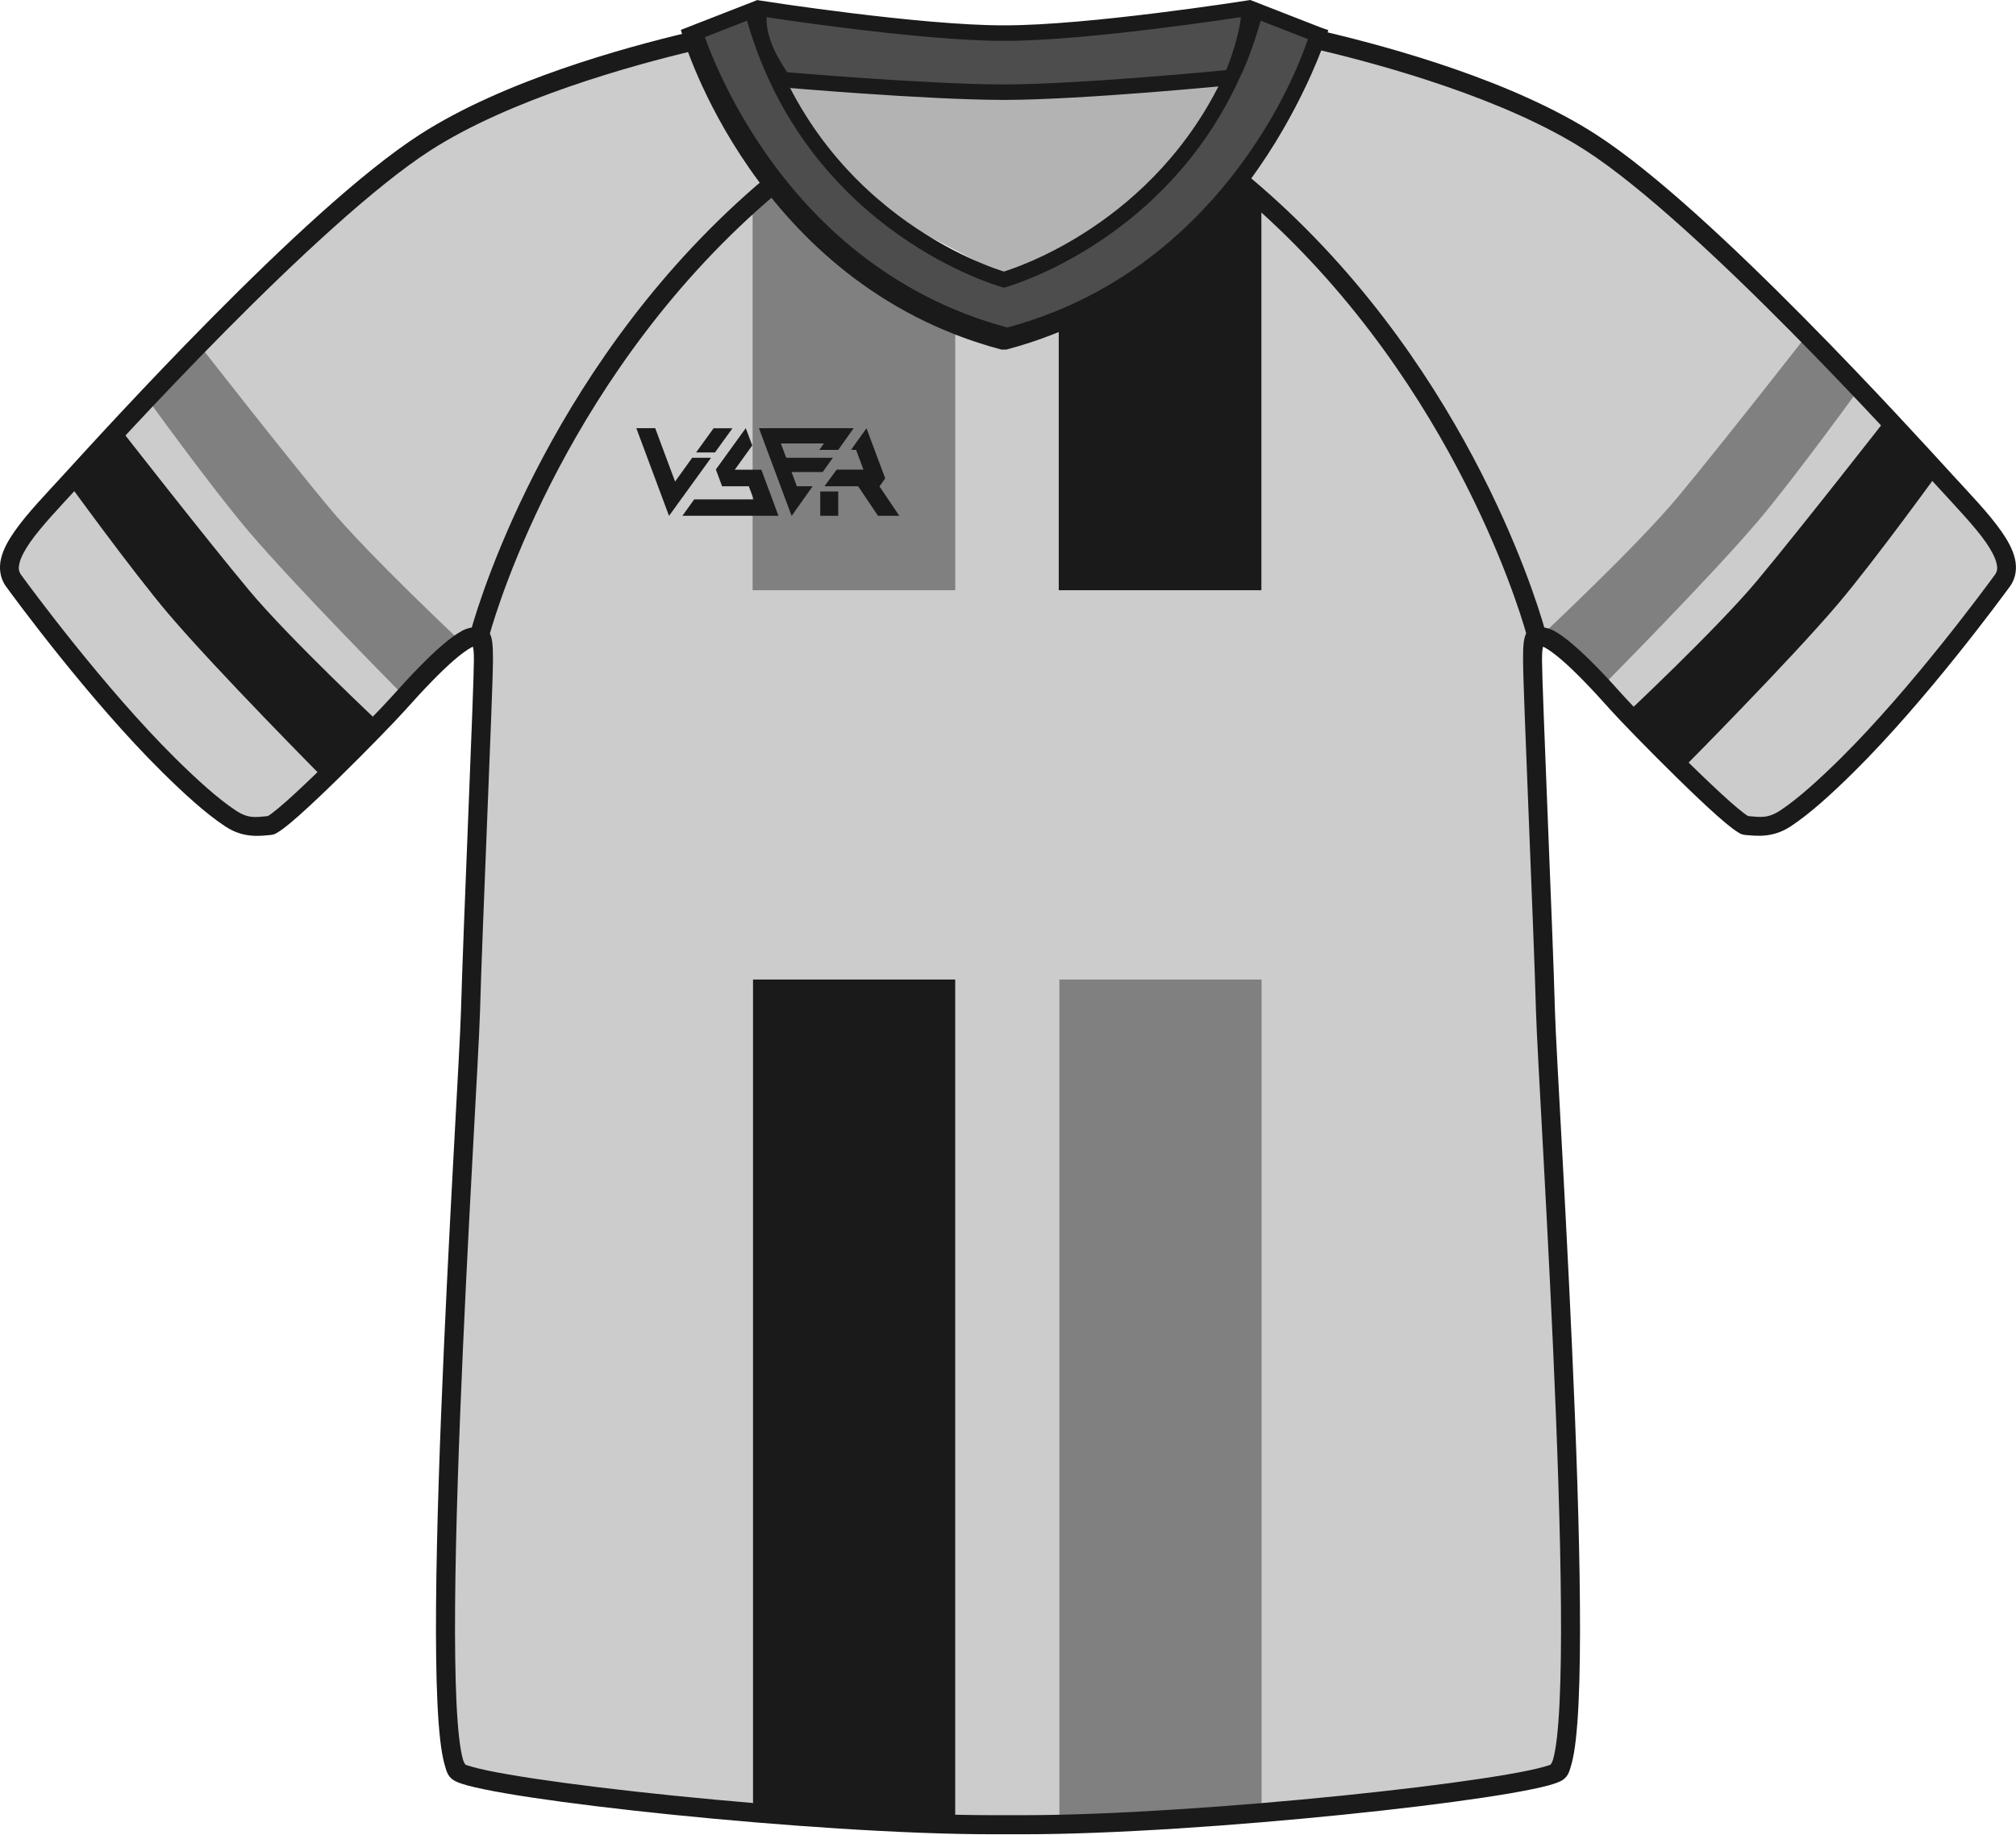
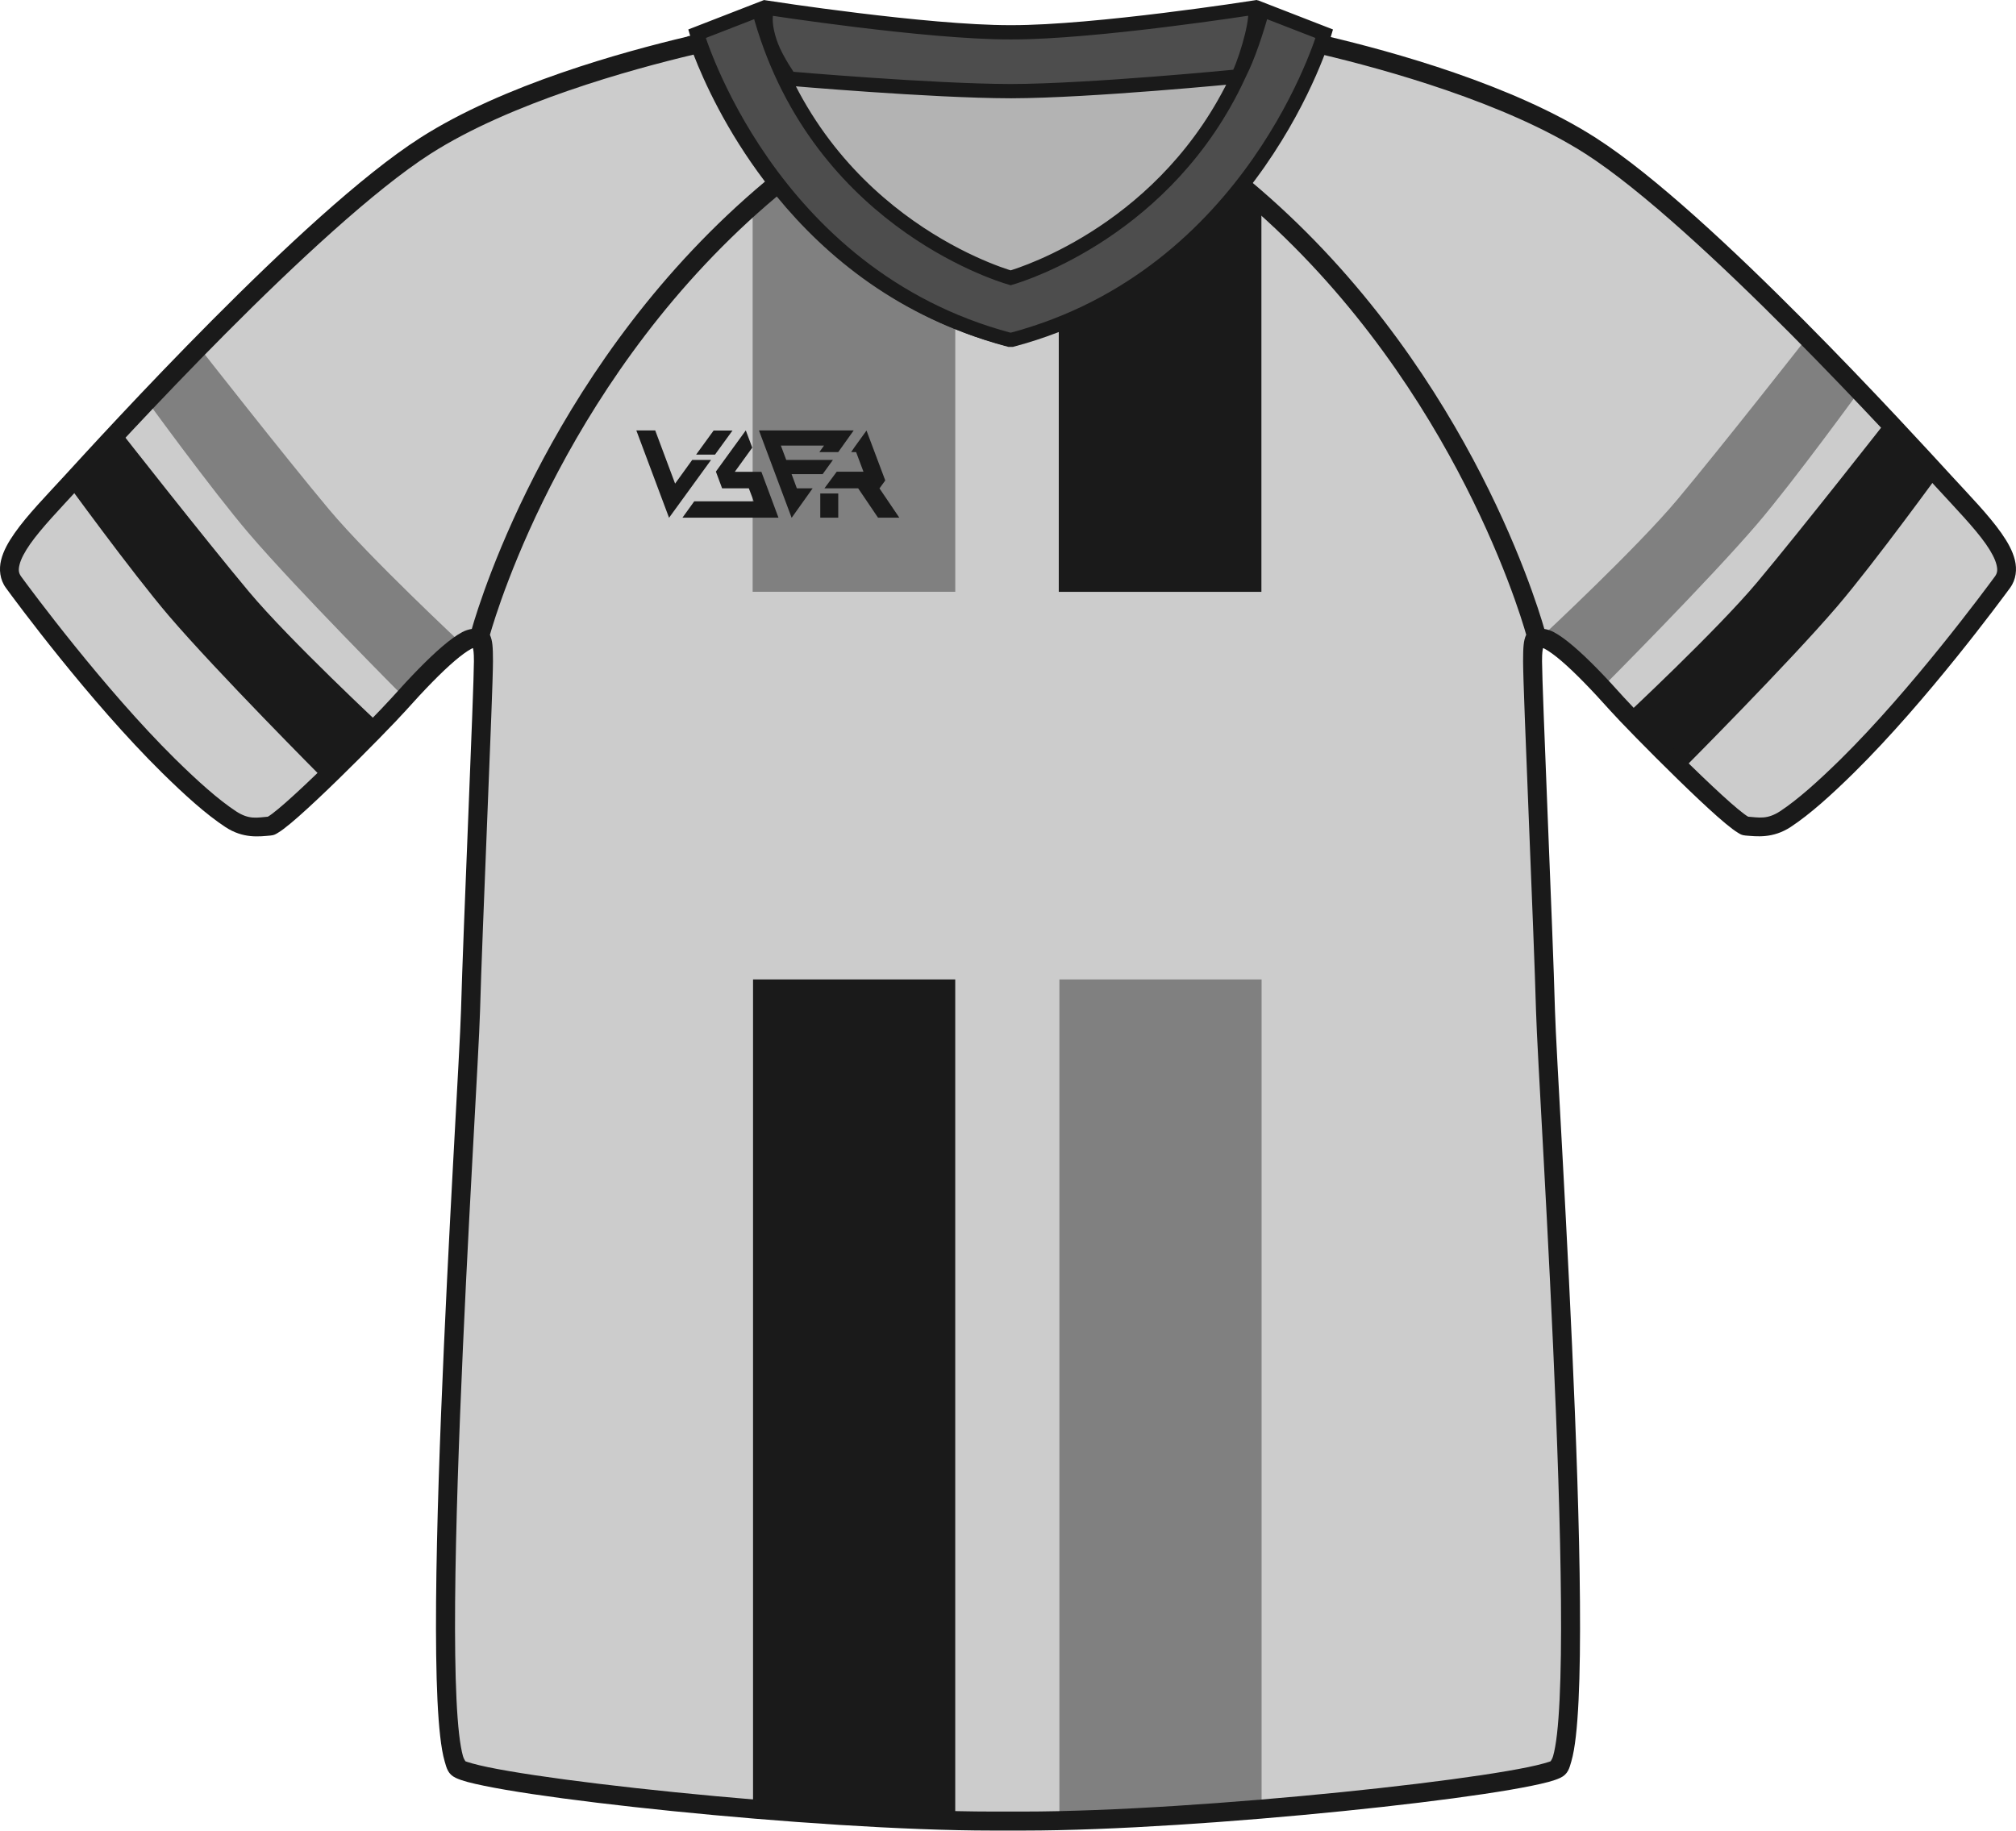
- <svg xmlns="http://www.w3.org/2000/svg" width="600.09" height="546.11" version="1.1" viewBox="0 0 600.09 546.11" xml:space="preserve">
-   <g transform="translate(-234.62 -178.66)">
-     <g transform="matrix(1 0 0 1.0043 -.002683 -.77597)">
-       <path d="m441.94 190.33-58.336 18.033-45.609 27.93-96.52 100.06-6.363 10.605 28.285 36.416 32.525 33.234 16.617 6.717 21.92-15.908 43.488-43.135 3.162-6.941-2.75 8.488-2.328 95.465-9.545 150.61 2.121 83.793 3.535 9.9 108.19 12.727 62.58 2.477 105-7.072 51.266-9.545 4.596-36.064-4.242-110.66-8.133-190.92-2.516-7.65 2.519 5.533 43.488 43.133 21.92 15.91 16.617-6.717 32.527-33.234 28.283-36.416-6.363-10.607-96.52-100.06-45.609-27.93-58.336-18.033-6.717 13.439-17.037 27.465-0.293-0.246-16.439 18.562-34.648 22.273-18.561 6.363-35.533-15.732-24.217-21.744-8.355-8.271-31.846 33.096 20.551-25.49 11.668-8.484-17.324-27.932zm167.6 46 5.496 3.996 1.588 1.969zm-198.61 57.662-11.885 23.965 9.656-21.201zm247.54 0.207 2.174 2.695 4.568 10.031z" fill="#ccc" />
-       <path d="m465.31 232.46-6.658 7.611v113.57h60.316v-78.686l-38.434-26.326zm307.1 45.641s-25.354 32.36-38.545 48.121c-11.996 14.336-39.724 40.195-39.73 40.201l17.996 15.088s31.242-31.362 45.578-48.121c11.102-12.981 31.143-40.617 31.143-40.617zm-478.42 2.859-16.439 14.674s20.041 27.636 31.143 40.617c14.336 16.762 45.578 48.123 45.578 48.123l18-15.088s-27.737-25.866-39.736-40.203c-13.19-15.762-38.545-48.123-38.545-48.123zm255.97 188.08v248.5l34.117 1.084 26.068-5.404v-244.18z" fill="#808080" stroke-width="3.73" />
-       <path d="m603.43 232.46-15.223 16.172-38.434 26.326v78.684h60.316v-113.57zm192.79 70.193s-25.357 32.361-38.547 48.123c-11.999 14.337-39.736 40.203-39.736 40.203l18.002 15.088s31.242-31.361 45.578-48.123c11.102-12.981 31.143-40.617 31.143-40.617zm-526.03 2.852-16.439 14.672s20.041 27.638 31.143 40.619c14.336 16.761 45.578 48.123 45.578 48.123l18.002-15.09s-27.737-25.863-39.736-40.201c-13.191-15.761-38.547-48.123-38.547-48.123zm188.58 163.54v244.18l26.068 5.404 34.117-1.084v-248.5z" fill="#1a1a1a" />
-       <path id="D2-clip" d="m442.56 190.64-62.534 19.482-53.394 37.28-89.231 93.56v8.899l53.875 63.736 20.684 11.304 20.925-14.671 37.761-40.647 8.418-2.646-2.165 55.559-7.592 165.97-3.061 97.28 5.102 18.708 85.715 12.585 109.87 3.061 120.41-12.585 14.286-6.463 0.34-65.987-10.544-270.07 13.946 9.524 48.64 49.66 9.864-1.361 42.858-39.456 26.191-36.395-8.844-16.327-81.633-82.994-38.776-29.932-62.926-24.15-13.606-3.741-15.306 31.633-32.653 37.755-46.259 21.089-58.504-34.354-28.912-43.878z" fill-opacity="0" />
-       <path id="D2-fixedColor" d="m467.13 201.12 68.5 4.519 66.12-5.471-15.46 27.591-33.53 26.163-18.56 6.898-34.48-18.077-22.36-22.595z" fill="#b3b3b3" />
-       <g stroke-width="4.592">
-         <path id="D2-VSER" d="m424.03 305.59 9.728 25.98v0.039l12.518-17.232h-5.617l-5.09 7.051-5.92-15.838zm32.578 0-8.899 12.256 1.848 4.976h7.957l1.473 3.885h-17.725l-3.506 4.865h28.582v-2e-3l-1.808-4.863-3.278-8.787h-7.918l5.203-7.201zm3.922 0 9.728 26.019 6.26-8.787h-4.713l-0.943-2.564-0.623-1.658h9.256l3.054-4.223h-13.896l-1.6-4.262h12.783l0.08-0.041-1.402 1.965h5.619l4.6-6.449zm-13.498 0.039-5.204 7.164h5.62l5.203-7.164zm45.511 0-3.621 5.015-0.943 1.395h1.467l2.193 5.844 1.848 4.939-1.848-4.939h-7.955l-3.658 4.939h10.029l5.92 8.748h6.334l-5.92-8.748h0.041l1.695-2.338-0.98-2.601zm-13.763 18.74v7.201h5.353v-7.201z" fill="#1a1a1a" />
-         <path id="D2-collar" d="m467.62 202.27s42.205 3.67 65.727 3.727c0.06 0 0.11-4e-3 0.17-4e-3s0.11 4e-3 0.17 4e-3c23.49-0.057 67.37-4.367 67.48-4.377-21.14 45.287-63.5 58.718-67.72 59.949-4.79-1.395-58.561-18.44-74.926-79.826l-18.437 7.164s21.003 71.945 92.943 91.1h0.83c71.95-19.155 92.95-91.1 92.95-91.1l-18.44-7.164c-1.53 5.754-4.29 14.181-6.85 19.06 2.69-5.993 5.92-17.828 4.37-19.666 0 0-47.26 7.385-72.2 7.338-0.06 0-0.11 4e-3 -0.17 4e-3s-0.11-4e-3 -0.17-4e-3c-24.939 0.047-72.24-7.281-72.24-7.281s-1.921 3.401 1.104 11.391c1.614 4.264 5.409 9.685 5.409 9.685z" fill="#4d4d4d" stroke="#1a1a1a" />
-         <path id="D2-frame" d="m443.32 186.3-4.412 1.293s0.215 0.636 0.254 0.764c-19.031 4.516-54.726 14.283-79.51 30.16-17.483 11.21-41.073 33.336-61.845 54.223-20.773 20.886-38.631 40.513-44.026 46.396-5.373 5.86-10.981 11.584-14.783 16.992-1.901 2.704-3.382 5.334-4.055 8.08-0.672 2.745-0.361 5.796 1.405 8.215v6e-3c2.784 3.829 24.778 33.652 46.488 55.057v2e-3c6.8 6.686 13.028 12.33 18.865 16.182 5.351 3.524 10.181 2.815 13.451 2.531 1.14-0.099 1.563-0.44 2.123-0.766s1.126-0.72 1.756-1.191c1.26-0.943 2.76-2.198 4.467-3.703 3.414-3.011 7.631-7.003 11.906-11.172 8.551-8.338 17.229-17.268 20.071-20.449v-2e-3c5.555-6.21 10.561-11.361 14.49-14.717 1.964-1.679 3.672-2.905 4.908-3.569 0.425-0.228 0.263-0.138 0.533-0.222 0.109 0.654 0.281 1.044 0.281 3.916 0 3.824-0.798 24.142-1.679 46.135-0.882 21.992-1.842 45.894-2.164 57.822-0.312 11.554-3.843 66.969-5.928 119.86-1.043 26.447-1.727 52.313-1.465 71.967 0.131 9.827 0.494 18.088 1.188 24.187 0.346 3.05 0.766 5.55 1.343 7.547 0.577 1.996 0.97 3.806 3.276 4.893v2e-3c1.918 0.905 4.599 1.564 8.426 2.355 3.828 0.792 8.682 1.622 14.349 2.471 11.335 1.698 25.916 3.467 41.801 5.076 31.77 3.218 68.718 5.791 95.218 5.791h9.2c26.51 0 63.46-2.583 95.24-5.805 15.89-1.61 30.47-3.381 41.8-5.078 5.67-0.848 10.52-1.675 14.34-2.464 3.83-0.789 6.5-1.446 8.42-2.346 2.31-1.083 2.71-2.895 3.29-4.893s1-4.497 1.35-7.547c0.69-6.1 1.06-14.362 1.19-24.189 0.26-19.654-0.42-45.522-1.47-71.969-2.09-52.894-5.63-108.31-5.94-119.86-0.32-11.928-1.29-35.839-2.17-57.836s-1.68-42.317-1.68-46.121c0-2.866 0.18-3.264 0.29-3.918 0.27 0.084 0.11-5e-3 0.55 0.226 1.23 0.663 2.94 1.887 4.9 3.565 3.93 3.356 8.92 8.507 14.48 14.719v8e-3c2.84 3.162 11.53 12.103 20.08 20.441 4.27 4.169 8.48 8.161 11.89 11.172 1.71 1.505 3.21 2.762 4.47 3.705 0.63 0.471 1.19 0.865 1.75 1.191 0.56 0.327 0.99 0.667 2.13 0.766h0.01l0.02 2e-3c3.24 0.247 8.05 0.958 13.4-2.523l0.01-6e-3 0.01-4e-3c5.84-3.852 12.07-9.496 18.87-16.182v-2e-3c21.71-21.409 43.73-51.314 46.48-55.049v-8e-3c1.77-2.42 2.08-5.472 1.41-8.219s-2.15-5.378-4.05-8.082c-3.81-5.408-9.41-11.132-14.79-16.992v-4e-3c-5.41-5.877-23.28-25.507-44.05-46.392-20.77-20.886-44.35-43.011-61.81-54.221-24.88-15.971-60.92-25.758-79.87-30.25 0.03-0.101 0.22-0.676 0.22-0.676l-4.4-1.293s-20.64 70.557-91.15 89.455h-0.03c-70.499-18.898-91.136-89.455-91.136-89.455zm184.59 7.324c18.56 4.39 54.85 14.336 78.71 29.655 16.55 10.622 40.2 32.669 60.86 53.449 20.67 20.78 38.45 40.309 43.9 46.234 5.45 5.941 10.97 11.639 14.33 16.42 1.68 2.391 2.79 4.549 3.18 6.172 0.4 1.623 0.26 2.524-0.48 3.535-2.75 3.741-24.69 33.471-45.88 54.366-6.7 6.58-12.76 12.018-18 15.482-3.91 2.538-6.19 1.909-9.85 1.627 0.53 0.057 0.46 0.121 0.22-0.018-0.26-0.15-0.69-0.439-1.21-0.83-1.05-0.782-2.47-1.969-4.12-3.418-3.28-2.896-7.45-6.847-11.69-10.978-8.46-8.26-17.26-17.336-19.82-20.172l-0.01-6e-3c-5.63-6.304-10.72-11.577-15.01-15.242-2.14-1.834-4.07-3.269-5.9-4.252-0.92-0.491-1.87-0.786-2.84-0.959-2.71-9.469-24.73-80.911-87.51-133.38 11.57-15.305 18.09-29.838 21.12-37.684zm-186.84 0.086c3.056 7.905 9.626 22.49 21.248 37.809-62.594 52.461-84.566 123.74-87.262 133.17-0.979 0.17-1.935 0.461-2.855 0.955-1.832 0.983-3.763 2.419-5.908 4.252-4.291 3.666-9.391 8.94-15.033 15.248v2e-3c-2.515 2.815-11.328 11.906-19.801 20.168-4.237 4.131-8.414 8.084-11.699 10.98-1.643 1.449-3.07 2.636-4.116 3.418-0.523 0.391-0.955 0.68-1.213 0.83-0.258 0.151-0.473 0.081 0.233 0.02-3.668 0.319-5.925 0.965-9.848-1.617v-2e-3c-5.248-3.464-11.313-8.907-18.012-15.493-21.196-20.899-43.236-50.713-45.886-54.357v-6e-3c-0.739-1.011-0.878-1.913-0.481-3.537 0.398-1.624 1.507-3.781 3.188-6.172 3.362-4.782 8.877-10.481 14.326-16.424 5.427-5.918 23.2-25.451 43.867-46.23 20.667-20.78 44.323-42.827 60.889-53.449 23.785-15.238 59.739-25.156 78.371-29.569zm162.22 42.045c61.88 51.795 83.36 122.67 85.63 130.69-0.01 0.025-0.05 0.054-0.06 0.078-0.73 1.646-0.88 3.489-0.88 7.801 0 4.529 0.8 24.348 1.68 46.345 0.88 21.998 1.85 45.936 2.17 57.764 0.33 12.201 3.85 67.136 5.94 119.93 1.04 26.398 1.72 52.211 1.46 71.668-0.13 9.728-0.5 17.88-1.15 23.624-0.33 2.873-0.74 5.152-1.17 6.614-0.42 1.461-1.2 1.787-0.25 1.345v2e-3c-0.81 0.382-3.49 1.17-7.15 1.926-3.67 0.756-8.44 1.572-14.04 2.41-11.2 1.677-25.72 3.441-41.54 5.045-31.64 3.208-68.53 5.776-94.66 5.776h-9.2c-26.14 0-63.022-2.559-94.655-5.762-15.816-1.602-30.331-3.365-41.533-5.043-5.601-0.839-10.374-1.658-14.041-2.416s-6.345-1.548-7.16-1.934v-2e-3c0.948 0.446 0.171 0.117-0.252-1.345-0.422-1.462-0.831-3.743-1.158-6.615-0.654-5.745-1.023-13.895-1.152-23.624-0.26-19.456 0.42-45.271 1.461-71.669 2.081-52.798 5.6-107.73 5.929-119.93 0.319-11.828 1.283-35.756 2.164-57.748 0.882-21.993 1.684-41.815 1.684-46.361 0-4.33-0.147-6.165-0.887-7.819-0.01-0.012-0.024-0.025-0.029-0.037 2.24-7.901 23.649-78.687 85.397-130.51 14.724 17.974 36.468 36.008 67.642 44.309 0 0 0.19 0.067 0.29 0.08 0.47 0.065 1.43 0 1.43 0l0.29-0.08c31.3-8.332 53.09-26.471 67.81-44.512z" color="#000000" fill="#1a1a1a" />
-       </g>
-     </g>
+ <svg xmlns="http://www.w3.org/2000/svg" width="600.08" height="544.98" version="1.1" viewBox="0 0 600.08 544.98" xml:space="preserve">
+   <g transform="translate(-234.62 -177.45)">
+     <path d="m441.94 190.33-58.336 18.033-45.609 27.93-96.52 100.06-6.363 10.605 28.285 36.416 32.525 33.234 16.617 6.717 21.92-15.908 43.488-43.135 3.162-6.941-2.75 8.488-2.328 95.465-9.545 150.61 2.121 83.793 3.535 9.9 108.19 12.727 62.58 2.477 105-7.072 51.266-9.545 4.596-36.064-4.242-110.66-8.133-190.92-2.516-7.65 2.519 5.533 43.488 43.133 21.92 15.91 16.617-6.717 32.527-33.234 28.283-36.416-6.363-10.607-96.52-100.06-45.609-27.93-58.336-18.033-6.717 13.439-17.037 27.465-0.293-0.246-16.439 18.562-34.648 22.273-18.561 6.363-35.533-15.732-24.217-21.744-8.355-8.271-31.846 33.096 20.551-25.49 11.668-8.484-17.324-27.932zm167.6 46 5.496 3.996 1.588 1.969zm-198.61 57.662-11.885 23.965 9.656-21.201zm247.54 0.207 2.174 2.695 4.568 10.031z" fill="#ccc" />
+     <path d="m465.31 232.46-6.658 7.611v113.57h60.316v-78.686l-38.434-26.326zm307.1 45.641s-25.354 32.36-38.545 48.121c-11.996 14.336-39.724 40.195-39.73 40.201l17.996 15.088s31.242-31.362 45.578-48.121c11.102-12.981 31.143-40.617 31.143-40.617zm-478.42 2.859-16.439 14.674s20.041 27.636 31.143 40.617c14.336 16.762 45.578 48.123 45.578 48.123l18-15.088s-27.737-25.866-39.736-40.203c-13.19-15.762-38.545-48.123-38.545-48.123zm255.97 188.08v248.5l34.117 1.084 26.068-5.404v-244.18z" fill="#808080" stroke-width="3.73" />
+     <path d="m603.43 232.46-15.223 16.172-38.434 26.326v78.684h60.316v-113.57zm192.79 70.193s-25.357 32.361-38.547 48.123c-11.999 14.337-39.736 40.203-39.736 40.203l18.002 15.088s31.242-31.361 45.578-48.123c11.102-12.981 31.143-40.617 31.143-40.617zm-526.03 2.852-16.439 14.672s20.041 27.638 31.143 40.619c14.336 16.761 45.578 48.123 45.578 48.123l18.002-15.09s-27.737-25.863-39.736-40.201c-13.191-15.761-38.547-48.123-38.547-48.123zm188.58 163.54v244.18l26.068 5.404 34.117-1.084v-248.5z" fill="#1a1a1a" />
+     <path id="D2-clip" d="m442.56 190.64-62.534 19.482-53.394 37.28-89.231 93.56v8.899l53.875 63.736 20.684 11.304 20.925-14.671 37.761-40.647 8.418-2.646-2.165 55.559-7.592 165.97-3.061 97.28 5.102 18.708 85.715 12.585 109.87 3.061 120.41-12.585 14.286-6.463 0.34-65.987-10.544-270.07 13.946 9.524 48.64 49.66 9.864-1.361 42.858-39.456 26.191-36.395-8.844-16.327-81.633-82.994-38.776-29.932-62.926-24.15-13.606-3.741-15.306 31.633-32.653 37.755-46.259 21.089-58.504-34.354-28.912-43.878z" fill-opacity="0" />
+     <path id="D2-fixedColor" d="m467.13 201.12 68.5 4.519 66.12-5.471-15.46 27.591-33.53 26.163-18.56 6.898-34.48-18.077-22.36-22.595z" fill="#b3b3b3" />
+     <path id="D2-VSER" d="m424.03 305.59 9.728 25.98v0.039l12.518-17.232h-5.617l-5.09 7.051-5.92-15.838zm32.578 0-8.899 12.256 1.848 4.976h7.957l1.473 3.885h-17.725l-3.506 4.865h28.582v-2e-3l-1.808-4.863-3.278-8.787h-7.918l5.203-7.201zm3.922 0 9.728 26.019 6.26-8.787h-4.713l-0.943-2.564-0.623-1.658h9.256l3.054-4.223h-13.896l-1.6-4.262h12.783l0.08-0.041-1.402 1.965h5.619l4.6-6.449zm-13.498 0.039-5.204 7.164h5.62l5.203-7.164zm45.511 0-3.621 5.015-0.943 1.395h1.467l2.193 5.844 1.848 4.939-1.848-4.939h-7.955l-3.658 4.939h10.029l5.92 8.748h6.334l-5.92-8.748h0.041l1.695-2.338-0.98-2.601zm-13.763 18.74v7.201h5.353v-7.201z" fill="#1a1a1a" />
+     <path id="D2-frame" d="m443.32 186.3-2.472 1.673s-1.725 0.255-1.686 0.383c-19.031 4.516-54.726 14.283-79.51 30.16-17.483 11.21-41.073 33.336-61.845 54.223-20.773 20.886-38.631 40.513-44.026 46.396-5.373 5.86-10.981 11.584-14.783 16.992-1.901 2.704-3.382 5.334-4.055 8.08-0.672 2.745-0.361 5.796 1.405 8.215v6e-3c2.784 3.829 24.778 33.652 46.488 55.057v2e-3c6.8 6.686 13.028 12.33 18.865 16.182 5.351 3.524 10.181 2.815 13.451 2.531 1.14-0.099 1.563-0.44 2.123-0.766s1.126-0.72 1.756-1.191c1.26-0.943 2.76-2.198 4.467-3.703 3.414-3.011 7.631-7.003 11.906-11.172 8.551-8.338 17.229-17.268 20.071-20.449v-2e-3c5.555-6.21 10.561-11.361 14.49-14.717 1.964-1.679 3.672-2.905 4.908-3.569 0.425-0.228 0.263-0.138 0.533-0.222 0.109 0.654 0.281 1.044 0.281 3.916 0 3.824-0.798 24.142-1.679 46.135-0.882 21.992-1.842 45.894-2.164 57.822-0.312 11.554-3.843 66.969-5.928 119.86-1.043 26.447-1.727 52.313-1.465 71.967 0.131 9.827 0.494 18.088 1.188 24.187 0.346 3.05 0.766 5.55 1.343 7.547 0.577 1.996 0.97 3.806 3.276 4.893v2e-3c1.918 0.905 4.599 1.564 8.426 2.355 3.828 0.792 8.682 1.622 14.349 2.471 11.335 1.698 25.916 3.467 41.801 5.076 31.77 3.218 68.718 5.791 95.218 5.791h9.2c26.51 0 63.46-2.583 95.24-5.805 15.89-1.61 30.47-3.381 41.8-5.078 5.67-0.848 10.52-1.675 14.34-2.464 3.83-0.789 6.5-1.446 8.42-2.346 2.31-1.083 2.71-2.895 3.29-4.893s1-4.497 1.35-7.547c0.69-6.1 1.06-14.362 1.19-24.189 0.26-19.654-0.42-45.522-1.47-71.969-2.09-52.894-5.63-108.31-5.94-119.86-0.32-11.928-1.29-35.839-2.17-57.836s-1.68-42.317-1.68-46.121c0-2.866 0.18-3.264 0.29-3.918 0.27 0.084 0.11-5e-3 0.55 0.226 1.23 0.663 2.94 1.887 4.9 3.565 3.93 3.356 8.92 8.507 14.48 14.719v8e-3c2.84 3.162 11.53 12.103 20.08 20.441 4.27 4.169 8.48 8.161 11.89 11.172 1.71 1.505 3.21 2.762 4.47 3.705 0.63 0.471 1.19 0.865 1.75 1.191 0.56 0.327 0.99 0.667 2.13 0.766h0.01l0.02 2e-3c3.24 0.247 8.05 0.958 13.4-2.523l0.01-6e-3 0.01-4e-3c5.84-3.852 12.07-9.496 18.87-16.182v-2e-3c21.71-21.409 43.73-51.314 46.48-55.049v-8e-3c1.77-2.42 2.08-5.472 1.41-8.219s-2.15-5.378-4.05-8.082c-3.81-5.408-9.41-11.132-14.79-16.992v-4e-3c-5.41-5.877-23.28-25.507-44.05-46.392-20.77-20.886-44.35-43.011-61.81-54.221-24.88-15.971-60.92-25.758-79.87-30.25 0.03-0.101 0.22-0.676 0.22-0.676l-4.4-1.293s-20.64 70.557-91.15 89.455h-0.03c-70.499-18.898-91.136-89.455-91.136-89.455zm184.59 7.324c18.56 4.39 54.85 14.336 78.71 29.655 16.55 10.622 40.2 32.669 60.86 53.449 20.67 20.78 38.45 40.309 43.9 46.234 5.45 5.941 10.97 11.639 14.33 16.42 1.68 2.391 2.79 4.549 3.18 6.172 0.4 1.623 0.26 2.524-0.48 3.535-2.75 3.741-24.69 33.471-45.88 54.366-6.7 6.58-12.76 12.018-18 15.482-3.91 2.538-6.19 1.909-9.85 1.627 0.53 0.057 0.46 0.121 0.22-0.018-0.26-0.15-0.69-0.439-1.21-0.83-1.05-0.782-2.47-1.969-4.12-3.418-3.28-2.896-7.45-6.847-11.69-10.978-8.46-8.26-17.26-17.336-19.82-20.172l-0.01-6e-3c-5.63-6.304-10.72-11.577-15.01-15.242-2.14-1.834-4.07-3.269-5.9-4.252-0.92-0.491-1.87-0.786-2.84-0.959-2.71-9.469-24.73-80.911-87.51-133.38 11.57-15.305 18.09-29.838 21.12-37.684zm-186.84 0.086c3.056 7.905 9.626 22.49 21.248 37.809-62.594 52.461-84.566 123.74-87.262 133.17-0.979 0.17-1.935 0.461-2.855 0.955-1.832 0.983-3.763 2.419-5.908 4.252-4.291 3.666-9.391 8.94-15.033 15.248v2e-3c-2.515 2.815-11.328 11.906-19.801 20.168-4.237 4.131-8.414 8.084-11.699 10.98-1.643 1.449-3.07 2.636-4.116 3.418-0.523 0.391-0.955 0.68-1.213 0.83-0.258 0.151-0.473 0.081 0.233 0.02-3.668 0.319-5.925 0.965-9.848-1.617v-2e-3c-5.248-3.464-11.313-8.907-18.012-15.493-21.196-20.899-43.236-50.713-45.886-54.357v-6e-3c-0.739-1.011-0.878-1.913-0.481-3.537 0.398-1.624 1.507-3.781 3.188-6.172 3.362-4.782 8.877-10.481 14.326-16.424 5.427-5.918 23.2-25.451 43.867-46.23 20.667-20.78 44.323-42.827 60.889-53.449 23.785-15.238 59.739-25.156 78.371-29.569zm162.22 42.045c61.88 51.795 83.36 122.67 85.63 130.69-0.01 0.025-0.05 0.054-0.06 0.078-0.73 1.646-0.88 3.489-0.88 7.801 0 4.529 0.8 24.348 1.68 46.345 0.88 21.998 1.85 45.936 2.17 57.764 0.33 12.201 3.85 67.136 5.94 119.93 1.04 26.398 1.72 52.211 1.46 71.668-0.13 9.728-0.5 17.88-1.15 23.624-0.33 2.873-0.74 5.152-1.17 6.614-0.42 1.461-1.2 1.787-0.25 1.345v2e-3c-0.81 0.382-3.49 1.17-7.15 1.926-3.67 0.756-8.44 1.572-14.04 2.41-11.2 1.677-25.72 3.441-41.54 5.045-31.64 3.208-68.53 5.776-94.66 5.776h-9.2c-26.14 0-63.022-2.559-94.655-5.762-15.816-1.602-30.331-3.365-41.533-5.043-5.601-0.839-10.374-1.658-14.041-2.416s-6.345-1.548-7.16-1.934v-2e-3c0.948 0.446 0.171 0.117-0.252-1.345-0.422-1.462-0.831-3.743-1.158-6.615-0.654-5.745-1.023-13.895-1.152-23.624-0.26-19.456 0.42-45.271 1.461-71.669 2.081-52.798 5.6-107.73 5.929-119.93 0.319-11.828 1.283-35.756 2.164-57.748 0.882-21.993 1.684-41.815 1.684-46.361 0-4.33-0.147-6.165-0.887-7.819-0.01-0.012-0.024-0.025-0.029-0.037 2.24-7.901 23.649-78.687 85.397-130.51 14.724 17.974 36.468 36.008 67.642 44.309 0 0 0.19 0.067 0.29 0.08 0.47 0.065 1.43 0 1.43 0l0.29-0.08c31.3-8.332 53.09-26.471 67.81-44.512z" color="#000000" fill="#1a1a1a" />
+     <path id="D2-collar" d="m469.62 200.86s42.205 3.67 65.727 3.727c0.06 0 0.11-4e-3 0.17-4e-3s0.11 4e-3 0.17 4e-3c23.49-0.057 67.37-4.367 67.48-4.377-21.14 45.287-63.5 58.718-67.72 59.949-4.79-1.395-58.561-18.44-74.926-79.826l-18.437 7.164s21.003 71.945 92.943 91.1h0.83c71.95-19.155 92.95-91.1 92.95-91.1l-18.44-7.164c-1.53 5.754-4.29 14.181-6.85 19.06 2.69-5.993 5.92-17.828 4.37-19.666 0 0-47.26 7.385-72.2 7.338-0.06 0-0.11 4e-3 -0.17 4e-3s-0.11-4e-3 -0.17-4e-3c-24.939 0.047-72.24-7.281-72.24-7.281s-1.921 3.401 1.104 11.391c1.614 4.264 5.409 9.685 5.409 9.685z" fill="#4d4d4d" stroke="#1a1a1a" stroke-width="4.25" />
  </g>
</svg>
